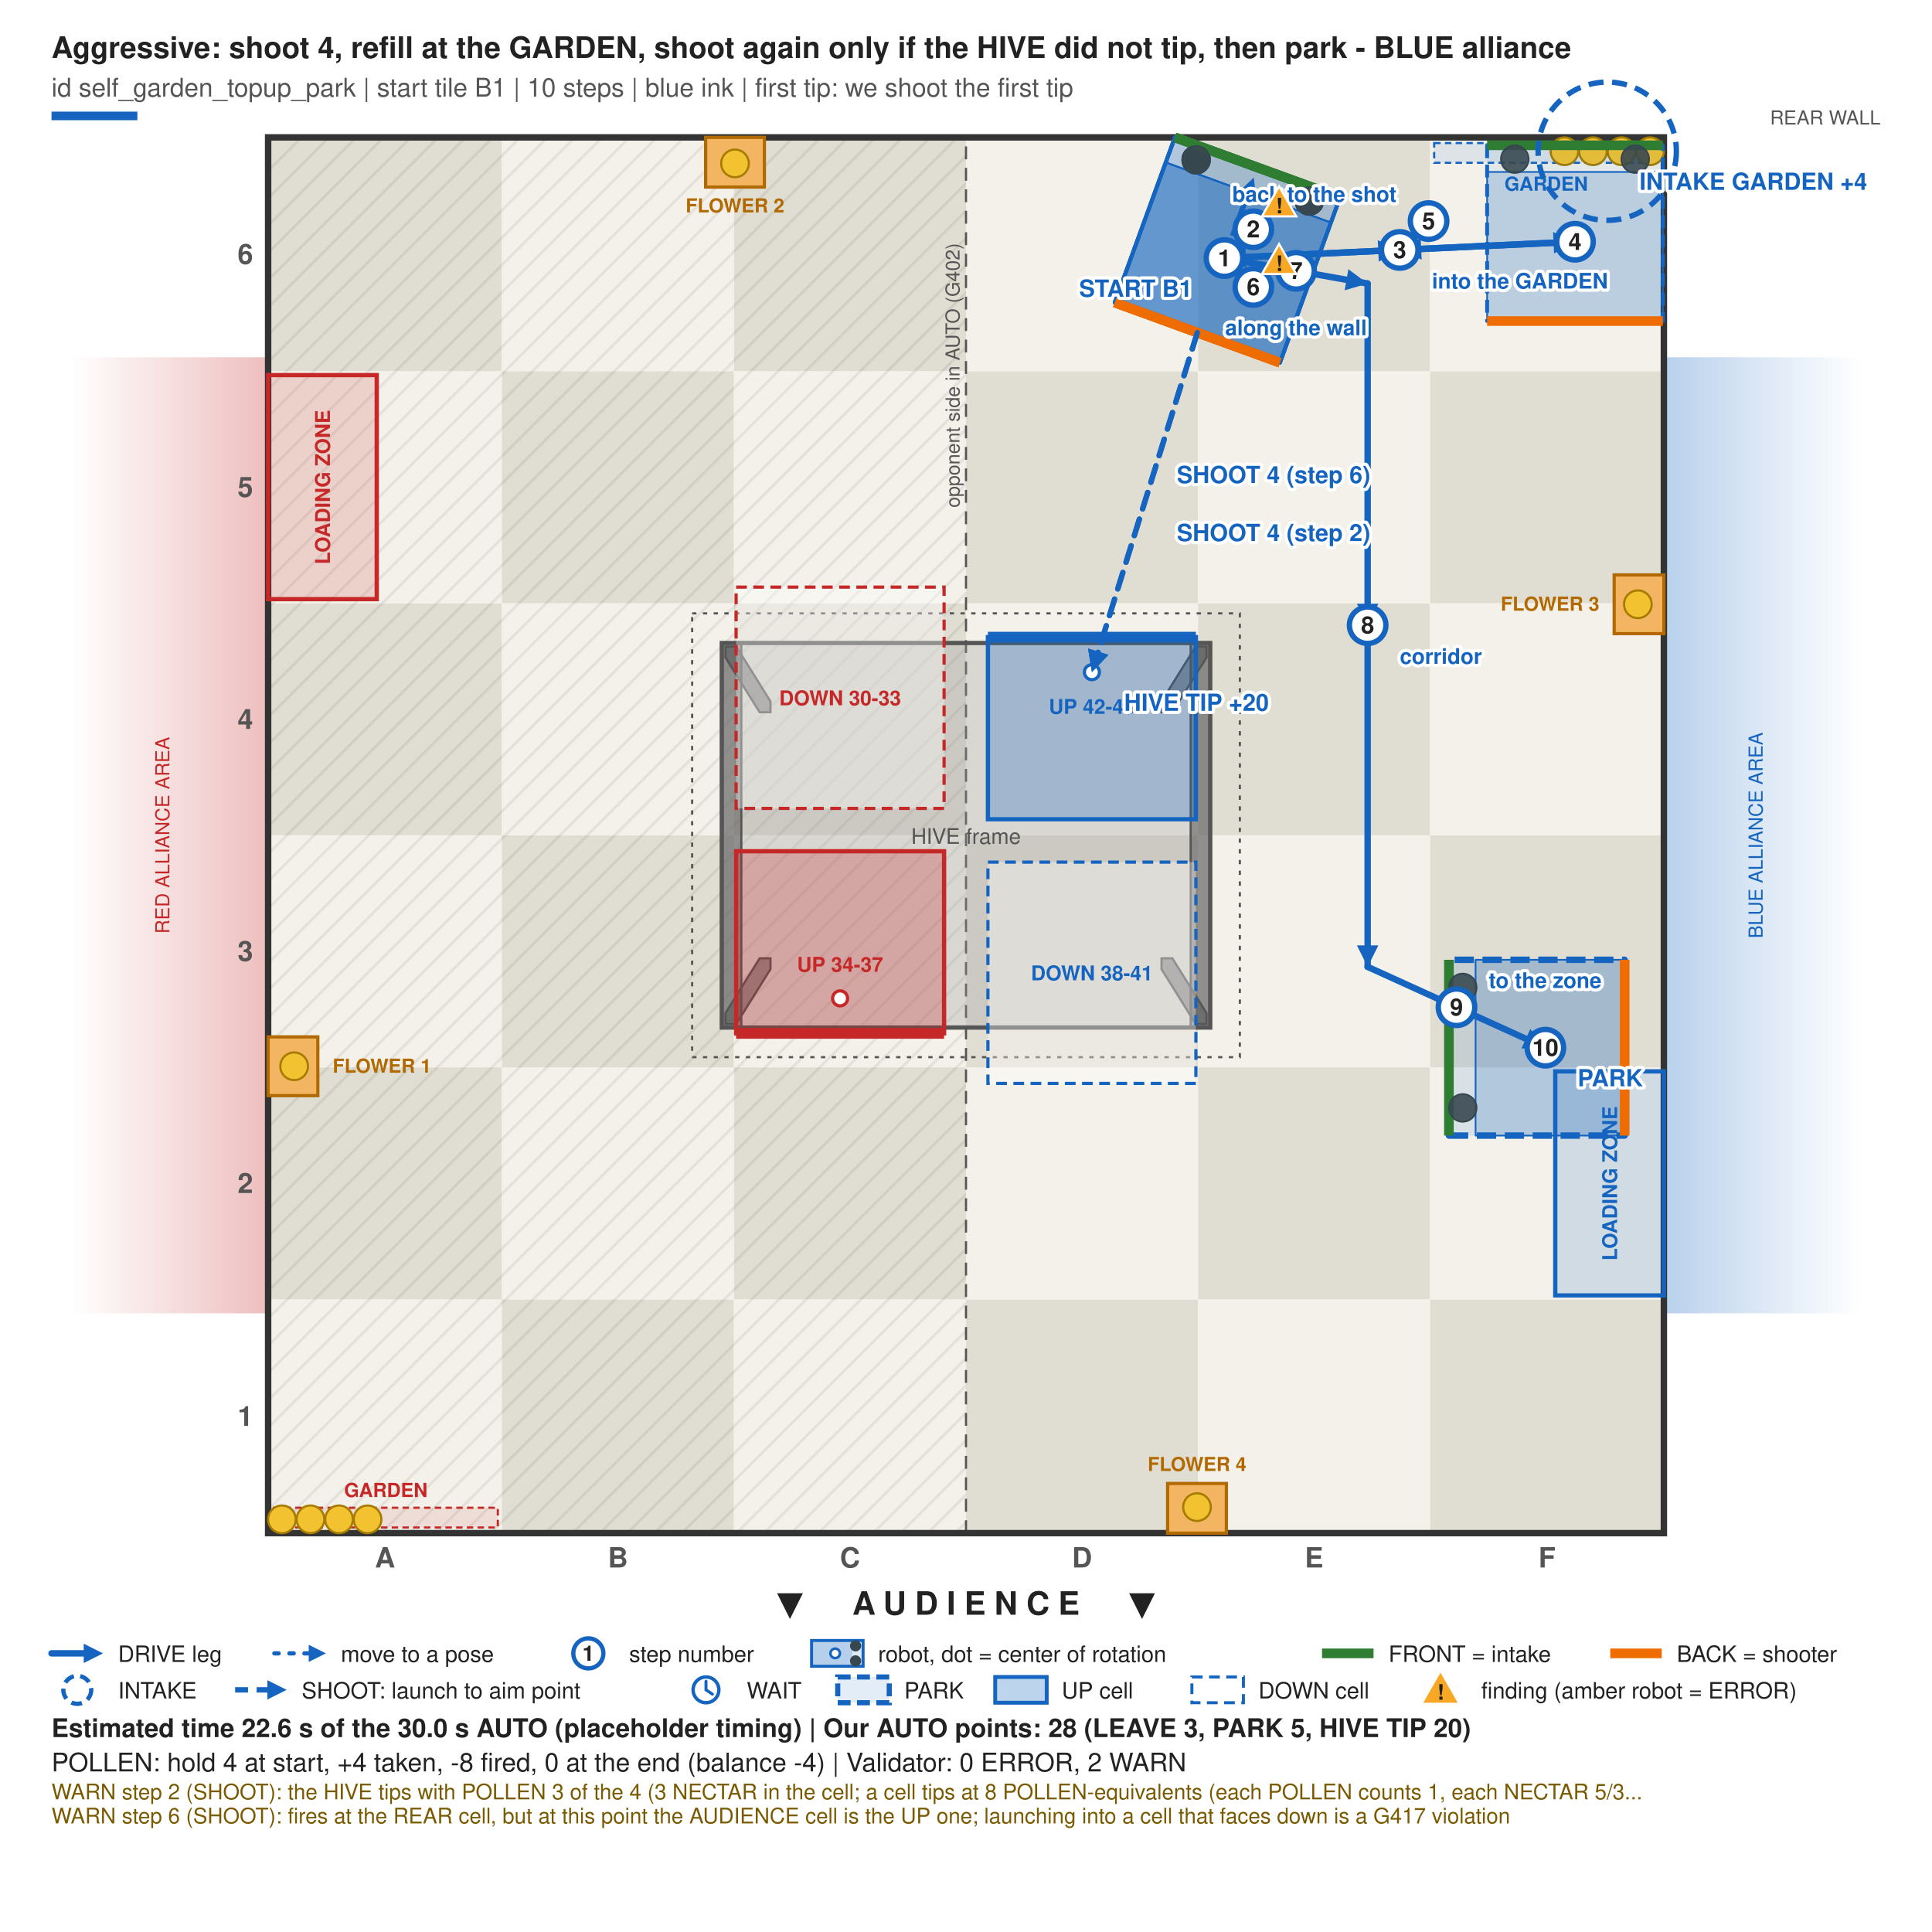
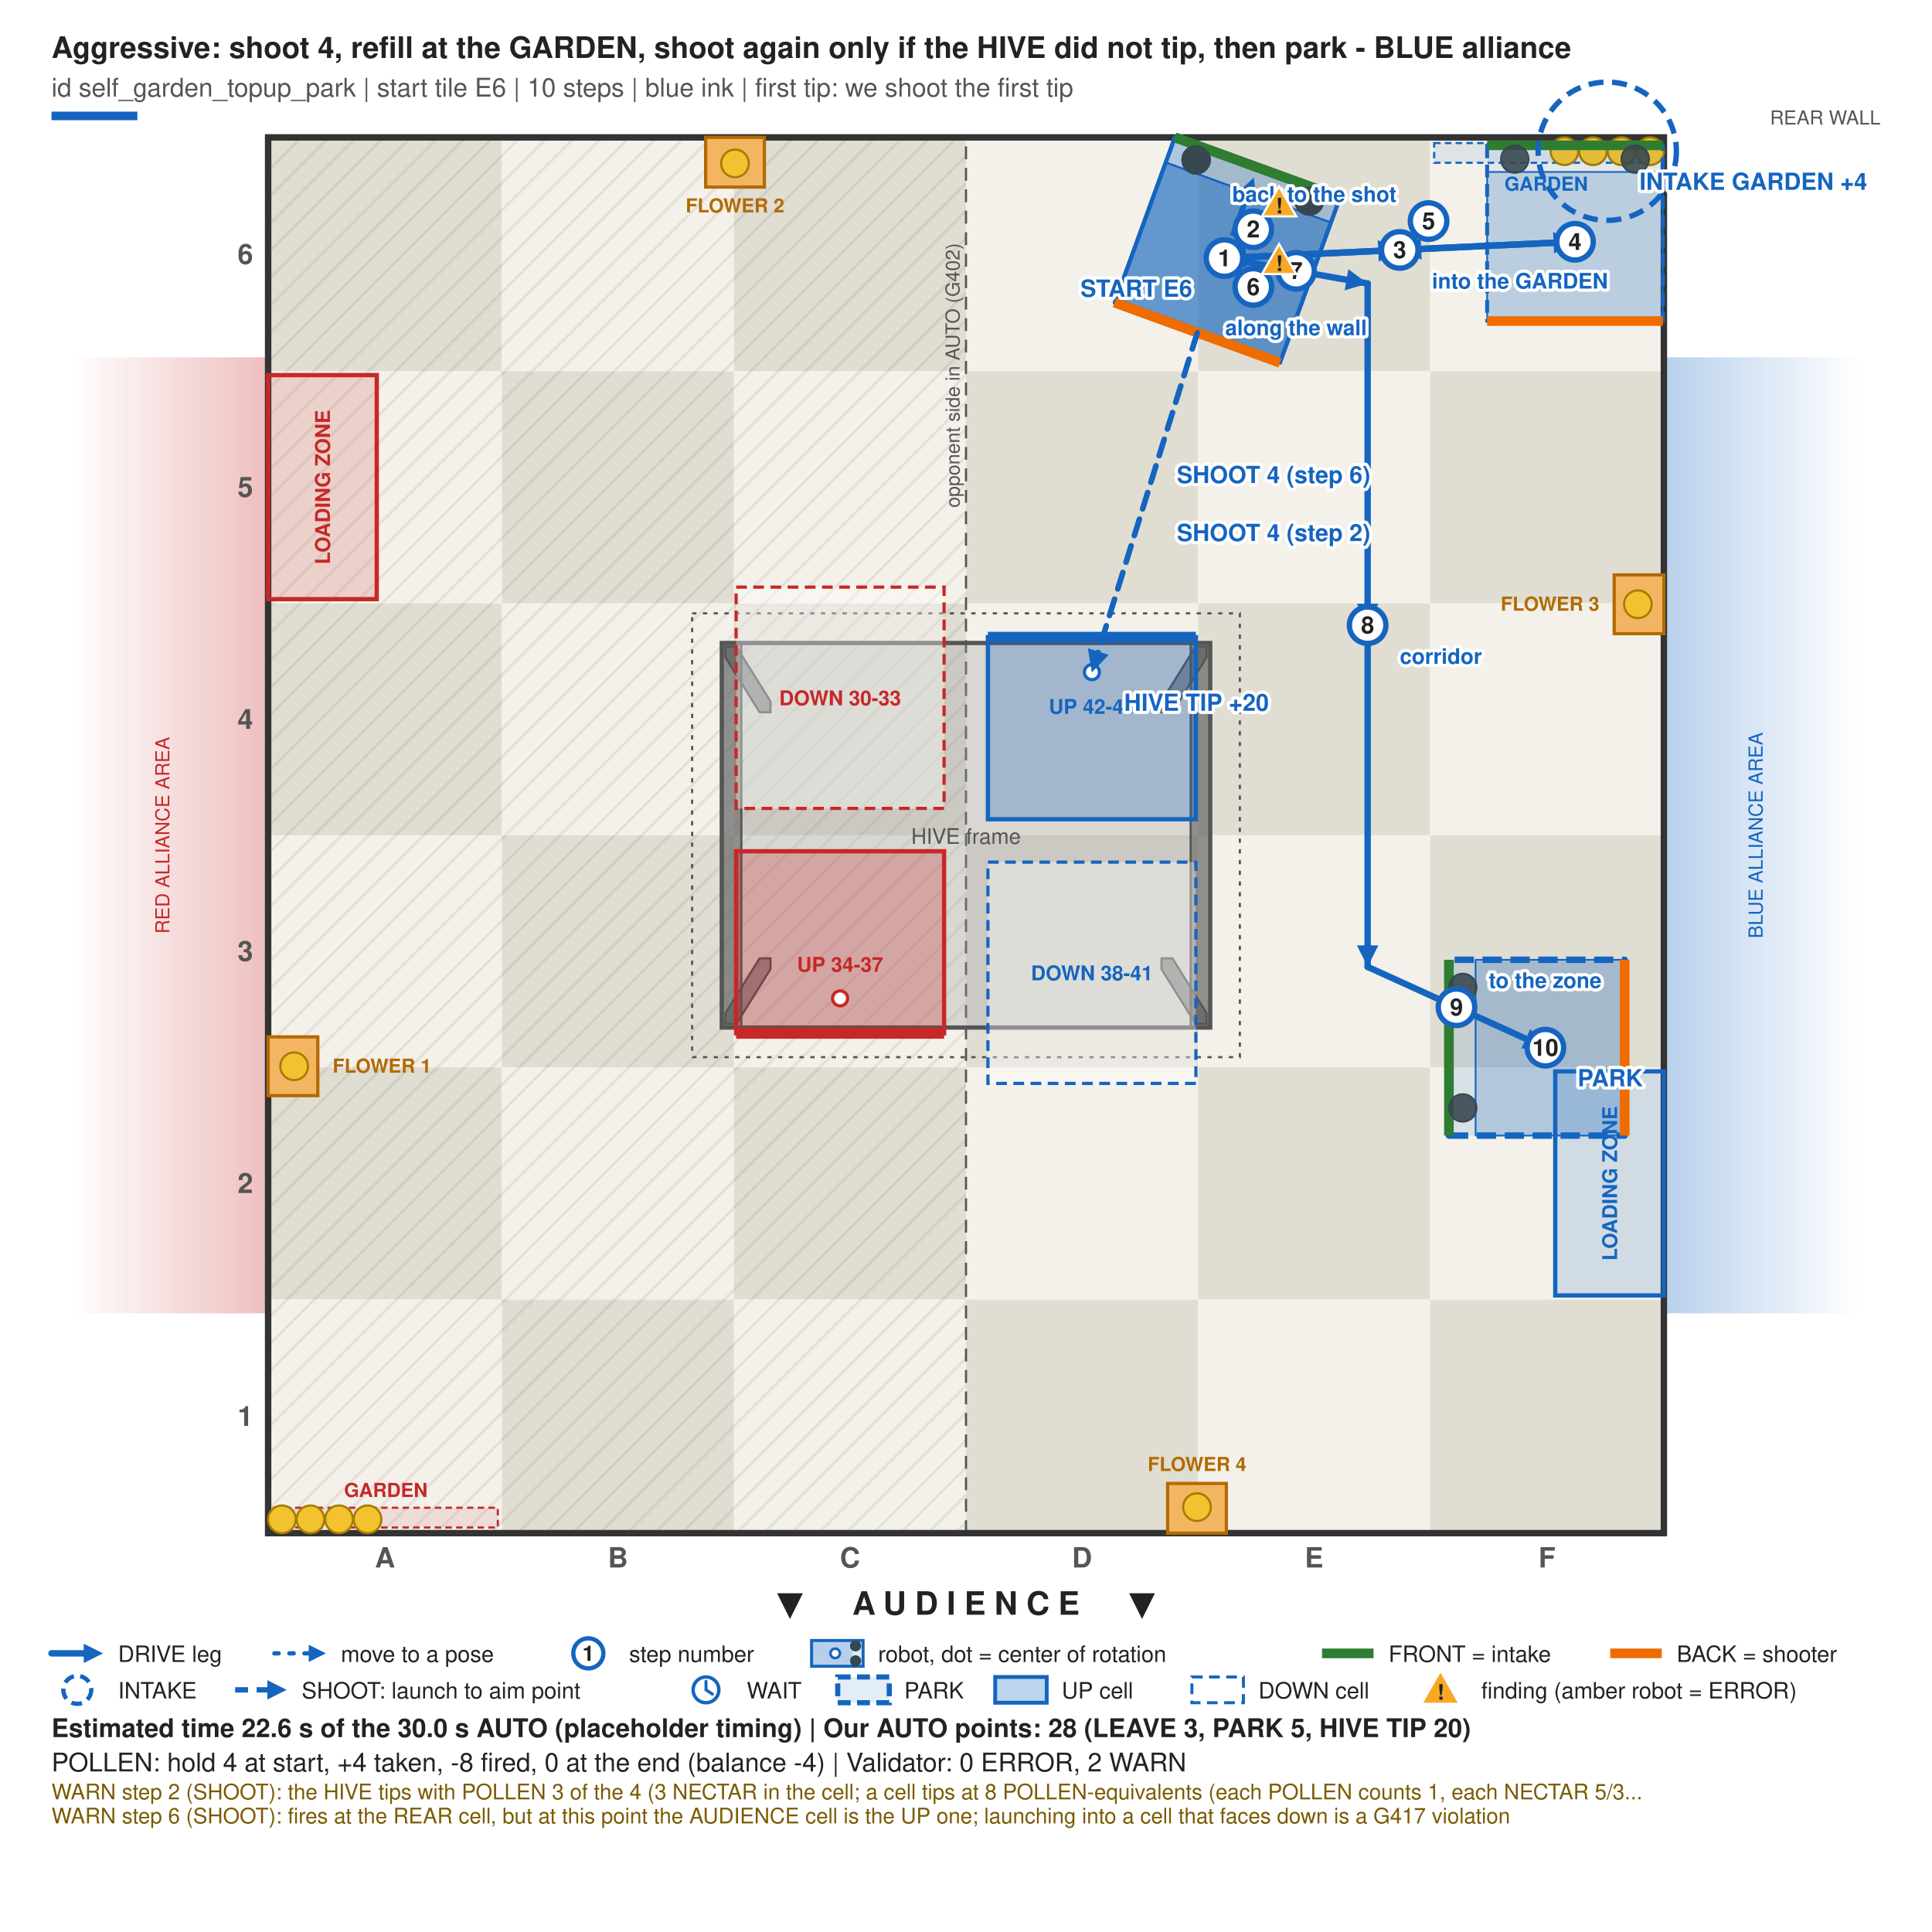
<svg xmlns="http://www.w3.org/2000/svg" viewBox="0 0 900 900" width="900" height="900" role="img" aria-labelledby="svg-title svg-desc" font-family="Helvetica, Arial, sans-serif">
  <defs>
    <linearGradient id="area-red" x1="1" y1="0" x2="0" y2="0">
      <stop offset="0" stop-color="#c62828" stop-opacity="0.30" />
      <stop offset="1" stop-color="#c62828" stop-opacity="0" />
    </linearGradient>
    <linearGradient id="area-blue" x1="0" y1="0" x2="1" y2="0">
      <stop offset="0" stop-color="#1565c0" stop-opacity="0.30" />
      <stop offset="1" stop-color="#1565c0" stop-opacity="0" />
    </linearGradient>
    <pattern id="opponent-hatch" width="9" height="9" patternUnits="userSpaceOnUse" patternTransform="rotate(45)">
      <line x1="0" y1="0" x2="0" y2="9" stroke="#000000" stroke-opacity="0.07" stroke-width="2.5" />
    </pattern>
  </defs>
  <rect id="background" x="0" y="0" width="900" height="900" fill="#ffffff" />
  <text id="title" x="24" y="27" font-size="13.83" font-weight="bold" fill="#222222">Aggressive: shoot 4, refill at the GARDEN, shoot again only if the HIVE did not tip, then park - BLUE alliance</text>
-   <text id="subtitle" x="24" y="45" font-size="12" fill="#555555">id self_garden_topup_park  |  start tile B1  |  10 steps  |  blue ink  |  first tip: we shoot the first tip</text>
+   <text id="subtitle" x="24" y="45" font-size="12" fill="#555555">id self_garden_topup_park  |  start tile E6  |  10 steps  |  blue ink  |  first tip: we shoot the first tip</text>
  <rect x="24" y="52" width="40" height="4" fill="#1565c0" />
  <g id="field">
    <rect class="alliance-area" data-alliance="RED" x="32.9" y="166.43" width="92" height="445.37" fill="url(#area-red)" />
    <rect class="alliance-area" data-alliance="BLUE" x="775.1" y="166.43" width="92" height="445.37" fill="url(#area-blue)" />
    <text x="78.9" y="389.12" font-size="9" fill="#c62828" text-anchor="middle" transform="rotate(-90 78.9 389.12)">RED ALLIANCE AREA</text>
    <text x="821.1" y="389.12" font-size="9" fill="#1565c0" text-anchor="middle" transform="rotate(-90 821.1 389.12)">BLUE ALLIANCE AREA</text>
    <rect class="tile" data-tile="A1" x="124.9" y="605.3" width="108.9" height="108.9" fill="#f3f1ea" />
    <rect class="tile" data-tile="A2" x="124.9" y="497.2" width="108.9" height="108.1" fill="#e0ddd2" />
    <rect class="tile" data-tile="A3" x="124.9" y="389.1" width="108.9" height="108.1" fill="#f3f1ea" />
    <rect class="tile" data-tile="A4" x="124.9" y="281" width="108.9" height="108.1" fill="#e0ddd2" />
    <rect class="tile" data-tile="A5" x="124.9" y="172.9" width="108.9" height="108.1" fill="#f3f1ea" />
    <rect class="tile" data-tile="A6" x="124.9" y="64" width="108.9" height="108.9" fill="#e0ddd2" />
    <rect class="tile" data-tile="B1" x="233.8" y="605.3" width="108.1" height="108.9" fill="#e0ddd2" />
    <rect class="tile" data-tile="B2" x="233.8" y="497.2" width="108.1" height="108.1" fill="#f3f1ea" />
    <rect class="tile" data-tile="B3" x="233.8" y="389.1" width="108.1" height="108.1" fill="#e0ddd2" />
    <rect class="tile" data-tile="B4" x="233.8" y="281" width="108.1" height="108.1" fill="#f3f1ea" />
    <rect class="tile" data-tile="B5" x="233.8" y="172.9" width="108.1" height="108.1" fill="#e0ddd2" />
    <rect class="tile" data-tile="B6" x="233.8" y="64" width="108.1" height="108.9" fill="#f3f1ea" />
    <rect class="tile" data-tile="C1" x="341.9" y="605.3" width="108.1" height="108.9" fill="#f3f1ea" />
    <rect class="tile" data-tile="C2" x="341.9" y="497.2" width="108.1" height="108.1" fill="#e0ddd2" />
    <rect class="tile" data-tile="C3" x="341.9" y="389.1" width="108.1" height="108.1" fill="#f3f1ea" />
    <rect class="tile" data-tile="C4" x="341.9" y="281" width="108.1" height="108.1" fill="#e0ddd2" />
    <rect class="tile" data-tile="C5" x="341.9" y="172.9" width="108.1" height="108.1" fill="#f3f1ea" />
    <rect class="tile" data-tile="C6" x="341.9" y="64" width="108.1" height="108.9" fill="#e0ddd2" />
    <rect class="tile" data-tile="D1" x="450" y="605.3" width="108.1" height="108.9" fill="#e0ddd2" />
    <rect class="tile" data-tile="D2" x="450" y="497.2" width="108.1" height="108.1" fill="#f3f1ea" />
    <rect class="tile" data-tile="D3" x="450" y="389.1" width="108.1" height="108.1" fill="#e0ddd2" />
    <rect class="tile" data-tile="D4" x="450" y="281" width="108.1" height="108.1" fill="#f3f1ea" />
    <rect class="tile" data-tile="D5" x="450" y="172.9" width="108.1" height="108.1" fill="#e0ddd2" />
    <rect class="tile" data-tile="D6" x="450" y="64" width="108.1" height="108.9" fill="#f3f1ea" />
    <rect class="tile" data-tile="E1" x="558.1" y="605.3" width="108.1" height="108.9" fill="#f3f1ea" />
    <rect class="tile" data-tile="E2" x="558.1" y="497.2" width="108.1" height="108.1" fill="#e0ddd2" />
    <rect class="tile" data-tile="E3" x="558.1" y="389.1" width="108.1" height="108.1" fill="#f3f1ea" />
    <rect class="tile" data-tile="E4" x="558.1" y="281" width="108.1" height="108.1" fill="#e0ddd2" />
    <rect class="tile" data-tile="E5" x="558.1" y="172.9" width="108.1" height="108.1" fill="#f3f1ea" />
    <rect class="tile" data-tile="E6" x="558.1" y="64" width="108.1" height="108.9" fill="#e0ddd2" />
    <rect class="tile" data-tile="F1" x="666.2" y="605.3" width="108.9" height="108.9" fill="#e0ddd2" />
    <rect class="tile" data-tile="F2" x="666.2" y="497.2" width="108.9" height="108.1" fill="#f3f1ea" />
    <rect class="tile" data-tile="F3" x="666.2" y="389.1" width="108.9" height="108.1" fill="#e0ddd2" />
    <rect class="tile" data-tile="F4" x="666.2" y="281" width="108.9" height="108.1" fill="#f3f1ea" />
    <rect class="tile" data-tile="F5" x="666.2" y="172.9" width="108.9" height="108.1" fill="#e0ddd2" />
    <rect class="tile" data-tile="F6" x="666.2" y="64" width="108.9" height="108.9" fill="#f3f1ea" />
    <rect id="opponent-side" x="124.9" y="64" width="325.1" height="650.2" fill="url(#opponent-hatch)" />
    <line id="side-line" x1="450" y1="714.2" x2="450" y2="64" stroke="#555555" stroke-width="1" stroke-dasharray="6 4" />
    <text id="opponent-label" x="447" y="174.86" font-size="9" fill="#555555" text-anchor="middle" transform="rotate(-90 447 174.86)">opponent side in AUTO (G402)</text>
    <text class="tile-label" x="179.35" y="730.2" font-size="13" font-weight="bold" text-anchor="middle" fill="#555555">A</text>
    <text class="tile-label" x="287.85" y="730.2" font-size="13" font-weight="bold" text-anchor="middle" fill="#555555">B</text>
    <text class="tile-label" x="395.95" y="730.2" font-size="13" font-weight="bold" text-anchor="middle" fill="#555555">C</text>
    <text class="tile-label" x="504.05" y="730.2" font-size="13" font-weight="bold" text-anchor="middle" fill="#555555">D</text>
    <text class="tile-label" x="612.15" y="730.2" font-size="13" font-weight="bold" text-anchor="middle" fill="#555555">E</text>
    <text class="tile-label" x="720.65" y="730.2" font-size="13" font-weight="bold" text-anchor="middle" fill="#555555">F</text>
    <text class="tile-label" x="117.9" y="664.25" font-size="13" font-weight="bold" text-anchor="end" fill="#555555">1</text>
    <text class="tile-label" x="117.9" y="555.75" font-size="13" font-weight="bold" text-anchor="end" fill="#555555">2</text>
    <text class="tile-label" x="117.9" y="447.65" font-size="13" font-weight="bold" text-anchor="end" fill="#555555">3</text>
    <text class="tile-label" x="117.9" y="339.55" font-size="13" font-weight="bold" text-anchor="end" fill="#555555">4</text>
    <text class="tile-label" x="117.9" y="231.45" font-size="13" font-weight="bold" text-anchor="end" fill="#555555">5</text>
    <text class="tile-label" x="117.9" y="122.95" font-size="13" font-weight="bold" text-anchor="end" fill="#555555">6</text>
    <rect id="field-border" x="124.9" y="64" width="650.2" height="650.2" fill="none" stroke="#333333" stroke-width="3" />
  </g>
  <g id="structures">
    <rect id="hive-frame" x="336.23" y="299.53" width="227.54" height="179.14" fill="#9a9a9a" fill-opacity="0.30" stroke="#555555" stroke-width="2" />
    <rect id="hive-keepout" x="322.43" y="285.73" width="255.14" height="206.74" fill="none" stroke="#555555" stroke-width="1" stroke-dasharray="2 3" />
    <g id="hive-solid">
      <polygon class="hive-foot" points="336.23,478.67 345.35,478.67 345.35,299.53 336.23,299.53" fill="#555555" fill-opacity="0.55" stroke="#555555" stroke-width="1" />
      <polygon class="hive-foot" points="554.65,478.67 563.77,478.67 563.77,299.53 554.65,299.53" fill="#555555" fill-opacity="0.55" stroke="#555555" stroke-width="1" />
      <polygon class="hive-foot" points="337.94,477.01 343,477.01 358.92,451.48 358.92,446.42 353.86,446.42 337.94,471.95" fill="#555555" fill-opacity="0.55" stroke="#555555" stroke-width="1" />
      <polygon class="hive-foot" points="337.94,306.25 353.86,331.78 358.92,331.78 358.92,326.72 343,301.19 337.94,301.19" fill="#555555" fill-opacity="0.55" stroke="#555555" stroke-width="1" />
      <polygon class="hive-foot" points="541.08,451.48 557,477.01 562.06,477.01 562.06,471.95 546.14,446.42 541.08,446.42" fill="#555555" fill-opacity="0.55" stroke="#555555" stroke-width="1" />
      <polygon class="hive-foot" points="541.08,331.78 546.14,331.78 562.06,306.25 562.06,301.19 557,301.19 541.08,326.72" fill="#555555" fill-opacity="0.55" stroke="#555555" stroke-width="1" />
    </g>
    <text x="450" y="393.1" font-size="10" fill="#555555" text-anchor="middle">HIVE frame</text>
    <g class="hive" data-alliance="RED">
      <g class="cell cell-down" data-alliance="RED" data-side="REAR">
        <rect x="342.91" y="273.5" width="96.88" height="103.09" fill="#ffffff" fill-opacity="0.35" stroke="#c62828" stroke-width="1.5" stroke-dasharray="5 3" />
        <text x="391.35" y="328.55" font-size="9.5" font-weight="bold" fill="#c62828" text-anchor="middle">DOWN 30-33</text>
      </g>
      <g class="cell cell-up" data-alliance="RED" data-side="AUDIENCE">
        <rect x="342.91" y="396.55" width="96.88" height="84.82" fill="#c62828" fill-opacity="0.28" stroke="#c62828" stroke-width="2" />
        <line class="cell-opening" x1="342.91" y1="481.38" x2="439.79" y2="481.38" stroke="#c62828" stroke-width="5" />
        <circle class="aim-point" cx="391.35" cy="465.08" r="3.5" fill="#ffffff" stroke="#c62828" stroke-width="1.5" />
        <text x="391.35" y="452.68" font-size="9.5" font-weight="bold" fill="#c62828" text-anchor="middle">UP 34-37</text>
      </g>
    </g>
    <g class="hive" data-alliance="BLUE">
      <g class="cell cell-down" data-alliance="BLUE" data-side="AUDIENCE">
        <rect x="460.21" y="401.61" width="96.88" height="103.09" fill="#ffffff" fill-opacity="0.35" stroke="#1565c0" stroke-width="1.5" stroke-dasharray="5 3" />
        <text x="508.65" y="456.66" font-size="9.5" font-weight="bold" fill="#1565c0" text-anchor="middle">DOWN 38-41</text>
      </g>
      <g class="cell cell-up" data-alliance="BLUE" data-side="REAR">
        <rect x="460.21" y="296.82" width="96.88" height="84.82" fill="#1565c0" fill-opacity="0.28" stroke="#1565c0" stroke-width="2" />
        <line class="cell-opening" x1="460.21" y1="296.82" x2="557.09" y2="296.82" stroke="#1565c0" stroke-width="5" />
        <circle class="aim-point" cx="508.65" cy="313.12" r="3.5" fill="#ffffff" stroke="#1565c0" stroke-width="1.5" />
        <text x="508.65" y="332.52" font-size="9.5" font-weight="bold" fill="#1565c0" text-anchor="middle">UP 42-45</text>
      </g>
    </g>
    <g class="flower" data-flower="1">
      <rect x="124.9" y="483.02" width="23.15" height="27.37" fill="#f3b562" stroke="#b26a00" stroke-width="1.5" />
      <circle cx="137.02" cy="496.71" r="6.44" fill="#f2c230" stroke="#a67c00" stroke-width="1" />
      <text x="154.95" y="499.71" font-size="9" fill="#b26a00" font-weight="bold" text-anchor="start">FLOWER 1</text>
    </g>
    <g class="flower" data-flower="2">
      <rect x="328.71" y="64" width="27.37" height="23.15" fill="#f3b562" stroke="#b26a00" stroke-width="1.5" />
      <circle cx="342.39" cy="76.12" r="6.44" fill="#f2c230" stroke="#a67c00" stroke-width="1" />
      <text x="342.39" y="98.95" font-size="9" fill="#b26a00" font-weight="bold" text-anchor="middle">FLOWER 2</text>
    </g>
    <g class="flower" data-flower="3">
      <rect x="751.95" y="267.81" width="23.15" height="27.37" fill="#f3b562" stroke="#b26a00" stroke-width="1.5" />
      <circle cx="762.98" cy="281.49" r="6.44" fill="#f2c230" stroke="#a67c00" stroke-width="1" />
      <text x="745.05" y="284.49" font-size="9" fill="#b26a00" font-weight="bold" text-anchor="end">FLOWER 3</text>
    </g>
    <g class="flower" data-flower="4">
      <rect x="543.92" y="691.05" width="27.37" height="23.15" fill="#f3b562" stroke="#b26a00" stroke-width="1.5" />
      <circle cx="557.61" cy="702.08" r="6.44" fill="#f2c230" stroke="#a67c00" stroke-width="1" />
      <text x="557.61" y="685.25" font-size="9" fill="#b26a00" font-weight="bold" text-anchor="middle">FLOWER 4</text>
    </g>
    <g class="garden" data-alliance="RED">
      <rect x="127.54" y="702.36" width="104.37" height="9.2" fill="#c62828" fill-opacity="0.10" stroke="#c62828" stroke-width="1" stroke-dasharray="3 2" />
      <circle class="pollen" cx="131.34" cy="707.76" r="6.44" fill="#f2c230" stroke="#a67c00" stroke-width="1" />
      <circle class="pollen" cx="144.63" cy="707.76" r="6.44" fill="#f2c230" stroke="#a67c00" stroke-width="1" />
      <circle class="pollen" cx="157.93" cy="707.76" r="6.44" fill="#f2c230" stroke="#a67c00" stroke-width="1" />
      <circle class="pollen" cx="171.22" cy="707.76" r="6.44" fill="#f2c230" stroke="#a67c00" stroke-width="1" />
      <text x="179.73" y="697.36" font-size="9" fill="#c62828" text-anchor="middle" font-weight="bold">GARDEN</text>
    </g>
    <g class="loading-zone" data-alliance="RED">
      <rect x="124.9" y="174.74" width="50.6" height="104.37" fill="#c62828" fill-opacity="0.16" stroke="#c62828" stroke-width="2" />
      <text x="150.2" y="230.43" font-size="9.5" font-weight="bold" fill="#c62828" text-anchor="middle" transform="rotate(-90 150.2 226.93)">LOADING ZONE</text>
    </g>
    <g class="garden" data-alliance="BLUE">
      <rect x="668.09" y="66.64" width="104.37" height="9.2" fill="#1565c0" fill-opacity="0.10" stroke="#1565c0" stroke-width="1" stroke-dasharray="3 2" />
      <circle class="pollen" cx="768.66" cy="70.44" r="6.44" fill="#f2c230" stroke="#a67c00" stroke-width="1" />
      <circle class="pollen" cx="755.37" cy="70.44" r="6.44" fill="#f2c230" stroke="#a67c00" stroke-width="1" />
      <circle class="pollen" cx="742.07" cy="70.44" r="6.44" fill="#f2c230" stroke="#a67c00" stroke-width="1" />
      <circle class="pollen" cx="728.78" cy="70.44" r="6.44" fill="#f2c230" stroke="#a67c00" stroke-width="1" />
      <text x="720.27" y="88.84" font-size="9" fill="#1565c0" text-anchor="middle" font-weight="bold">GARDEN</text>
    </g>
    <g class="loading-zone" data-alliance="BLUE">
      <rect x="724.5" y="499.09" width="50.6" height="104.37" fill="#1565c0" fill-opacity="0.16" stroke="#1565c0" stroke-width="2" />
      <text x="749.8" y="554.77" font-size="9.5" font-weight="bold" fill="#1565c0" text-anchor="middle" transform="rotate(-90 749.8 551.27)">LOADING ZONE</text>
    </g>
    <text id="audience-label" x="450" y="752.2" font-size="15" font-weight="bold" letter-spacing="4" text-anchor="middle" fill="#222222">AUDIENCE</text>
    <polygon class="compass-arrow" points="362,742.2 374,742.2 368,754.2" fill="#222222" />
    <polygon class="compass-arrow" points="526,742.2 538,742.2 532,754.2" fill="#222222" />
    <text x="876" y="58" font-size="9" fill="#555555" text-anchor="end">REAR WALL</text>
  </g>
  <g id="route" data-ink="#1565c0" data-alliance="BLUE" data-route="self_garden_topup_park">
    <g class="drive-leg" data-step="3" data-mode="CONSTANT">
      <path class="leg" d="M 570.4 120.23 L 733.7 112.62" fill="none" stroke="#1565c0" stroke-width="3" stroke-linecap="round" stroke-linejoin="round" />
      <polygon class="arrowhead" points="652.05,116.43 642.29,121.89 641.83,111.9" fill="#1565c0" />
      <polygon class="arrowhead" points="733.7,112.62 723.94,118.08 723.48,108.09" fill="#1565c0" />
    </g>
    <g class="drive-leg" data-step="5" data-mode="LINEAR">
      <path class="leg" d="M 733.7 112.62 L 570.4 120.23" fill="none" stroke="#1565c0" stroke-width="3" stroke-linecap="round" stroke-linejoin="round" />
      <polygon class="arrowhead" points="652.05,116.43 661.81,110.97 662.27,120.96" fill="#1565c0" />
      <polygon class="arrowhead" points="570.4,120.23 580.16,114.77 580.62,124.76" fill="#1565c0" />
    </g>
    <g class="drive-leg" data-step="7" data-mode="CONSTANT">
      <path class="leg" d="M 570.4 120.23 L 637.1 132.08" fill="none" stroke="#1565c0" stroke-width="3" stroke-linecap="round" stroke-linejoin="round" />
      <polygon class="arrowhead" points="637.1,132.08 626.38,135.25 628.13,125.41" fill="#1565c0" />
    </g>
    <g class="drive-leg" data-step="8" data-mode="REVERSE_TANGENT">
      <path class="leg" d="M 637.1 132.08 L 637.1 450.4" fill="none" stroke="#1565c0" stroke-width="3" stroke-linecap="round" stroke-linejoin="round" />
      <polygon class="arrowhead" points="637.1,291.24 632.1,281.24 642.1,281.24" fill="#1565c0" />
      <polygon class="arrowhead" points="637.1,450.4 632.1,440.4 642.1,440.4" fill="#1565c0" />
    </g>
    <g class="drive-leg" data-step="9" data-mode="LINEAR">
      <path class="leg" d="M 637.1 450.4 L 719.9 488.05" fill="none" stroke="#1565c0" stroke-width="3" stroke-linecap="round" stroke-linejoin="round" />
      <polygon class="arrowhead" points="719.9,488.05 708.73,488.46 712.87,479.36" fill="#1565c0" />
    </g>
    <g id="start-footprint" class="footprint start" data-step="1">
      <polygon class="outline" points="547.3,64 519.3,140.94 596.24,168.95 624.24,92" fill="#1565c0" fill-opacity="0.14" stroke="#1565c0" stroke-width="1.8" stroke-linejoin="round" />
      <polygon class="chassis" points="543.05,75.67 519.3,140.94 596.24,168.95 619.99,103.68" fill="#1565c0" fill-opacity="0.2" stroke="#1565c0" stroke-width="0.8" stroke-linejoin="round" />
      <line class="front-edge" x1="547.3" y1="64" x2="624.24" y2="92" stroke="#2e7d32" stroke-width="4.5" />
      <line class="back-edge" x1="519.3" y1="140.94" x2="596.24" y2="168.95" stroke="#ef6c00" stroke-width="4.5" />
      <circle class="wheel" data-wheel="LEFT" cx="557.2" cy="74.46" r="6.44" fill="#37474f" fill-opacity="0.88" stroke="#37474f" stroke-width="0.8" />
      <circle class="wheel" data-wheel="RIGHT" cx="609.94" cy="93.65" r="6.44" fill="#37474f" fill-opacity="0.88" stroke="#37474f" stroke-width="0.8" />
      <g class="pose-point" data-x="96.85" data-y="129.12">
        <circle cx="570.4" cy="120.23" r="3.4" fill="#ffffff" fill-opacity="0.92" stroke="#1565c0" stroke-width="1.6" />
        <line x1="567" y1="120.23" x2="573.8" y2="120.23" stroke="#1565c0" stroke-width="1" />
        <line x1="570.4" y1="116.83" x2="570.4" y2="123.63" stroke="#1565c0" stroke-width="1" />
      </g>
      <line class="heading-arrow" x1="574.16" y1="109.9" x2="581.33" y2="90.22" stroke="#1565c0" stroke-width="2.5" />
      <polygon class="arrowhead" points="584.06,82.7 585.34,93.81 575.94,90.39" fill="#1565c0" />
    </g>
    <g class="shoot-pose" data-step="2" data-nominal="false">
      <polygon class="outline" points="547.3,64 519.3,140.94 596.24,168.95 624.24,92" fill="#1565c0" fill-opacity="0.1" stroke="#1565c0" stroke-width="1.8" stroke-linejoin="round" />
      <polygon class="chassis" points="543.05,75.67 519.3,140.94 596.24,168.95 619.99,103.68" fill="#1565c0" fill-opacity="0.2" stroke="#1565c0" stroke-width="0.8" stroke-linejoin="round" />
      <line class="front-edge" x1="547.3" y1="64" x2="624.24" y2="92" stroke="#2e7d32" stroke-width="4.5" />
      <line class="back-edge" x1="519.3" y1="140.94" x2="596.24" y2="168.95" stroke="#ef6c00" stroke-width="4.5" />
      <circle class="wheel" data-wheel="LEFT" cx="557.2" cy="74.46" r="6.44" fill="#37474f" fill-opacity="0.88" stroke="#37474f" stroke-width="0.8" />
      <circle class="wheel" data-wheel="RIGHT" cx="609.94" cy="93.65" r="6.44" fill="#37474f" fill-opacity="0.88" stroke="#37474f" stroke-width="0.8" />
      <g class="pose-point" data-x="96.85" data-y="129.12">
        <circle cx="570.4" cy="120.23" r="3.4" fill="#ffffff" fill-opacity="0.92" stroke="#1565c0" stroke-width="1.6" />
        <line x1="567" y1="120.23" x2="573.8" y2="120.23" stroke="#1565c0" stroke-width="1" />
        <line x1="570.4" y1="116.83" x2="570.4" y2="123.63" stroke="#1565c0" stroke-width="1" />
      </g>
      <line class="shot" x1="557.77" y1="154.94" x2="511.32" y2="304.52" stroke="#1565c0" stroke-width="2.5" stroke-dasharray="8 5" stroke-linecap="round" />
      <polygon class="arrowhead" points="508.65,313.12 506.84,302.08 516.39,305.05" fill="#1565c0" />
    </g>
    <g class="intake" data-step="4" data-source="GARDEN">
      <polygon class="outline" points="692.76,67.68 692.76,149.56 774.64,149.56 774.64,67.68" fill="#1565c0" fill-opacity="0.07" stroke="#1565c0" stroke-width="1.8" stroke-dasharray="6 3" stroke-linejoin="round" />
      <polygon class="chassis" points="692.76,80.1 692.76,149.56 774.64,149.56 774.64,80.1" fill="#1565c0" fill-opacity="0.2" stroke="#1565c0" stroke-width="0.8" stroke-linejoin="round" />
      <line class="front-edge" x1="692.76" y1="67.68" x2="774.64" y2="67.68" stroke="#2e7d32" stroke-width="4.5" />
      <line class="back-edge" x1="692.76" y1="149.56" x2="774.64" y2="149.56" stroke="#ef6c00" stroke-width="4.5" />
      <circle class="wheel" data-wheel="LEFT" cx="705.64" cy="74.12" r="6.44" fill="#37474f" fill-opacity="0.88" stroke="#37474f" stroke-width="0.8" />
      <circle class="wheel" data-wheel="RIGHT" cx="761.76" cy="74.12" r="6.44" fill="#37474f" fill-opacity="0.88" stroke="#37474f" stroke-width="0.8" />
      <g class="pose-point" data-x="132.35" data-y="130.78">
        <circle cx="733.7" cy="112.62" r="3.4" fill="#ffffff" fill-opacity="0.92" stroke="#1565c0" stroke-width="1.6" />
        <line x1="730.3" y1="112.62" x2="737.1" y2="112.62" stroke="#1565c0" stroke-width="1" />
        <line x1="733.7" y1="109.22" x2="733.7" y2="116.02" stroke="#1565c0" stroke-width="1" />
      </g>
      <circle class="intake-ring" cx="748.72" cy="70.44" r="32.2" fill="none" stroke="#1565c0" stroke-width="2.5" stroke-dasharray="7 4" />
    </g>
    <g class="shoot-pose" data-step="6" data-nominal="false">
      <polygon class="outline" points="547.3,64 519.3,140.94 596.24,168.95 624.24,92" fill="#1565c0" fill-opacity="0.1" stroke="#1565c0" stroke-width="1.8" stroke-linejoin="round" />
      <polygon class="chassis" points="543.05,75.67 519.3,140.94 596.24,168.95 619.99,103.68" fill="#1565c0" fill-opacity="0.2" stroke="#1565c0" stroke-width="0.8" stroke-linejoin="round" />
      <line class="front-edge" x1="547.3" y1="64" x2="624.24" y2="92" stroke="#2e7d32" stroke-width="4.5" />
      <line class="back-edge" x1="519.3" y1="140.94" x2="596.24" y2="168.95" stroke="#ef6c00" stroke-width="4.5" />
      <circle class="wheel" data-wheel="LEFT" cx="557.2" cy="74.46" r="6.44" fill="#37474f" fill-opacity="0.88" stroke="#37474f" stroke-width="0.8" />
      <circle class="wheel" data-wheel="RIGHT" cx="609.94" cy="93.65" r="6.44" fill="#37474f" fill-opacity="0.88" stroke="#37474f" stroke-width="0.8" />
      <g class="pose-point" data-x="96.85" data-y="129.12">
        <circle cx="570.4" cy="120.23" r="3.4" fill="#ffffff" fill-opacity="0.92" stroke="#1565c0" stroke-width="1.6" />
        <line x1="567" y1="120.23" x2="573.8" y2="120.23" stroke="#1565c0" stroke-width="1" />
        <line x1="570.4" y1="116.83" x2="570.4" y2="123.63" stroke="#1565c0" stroke-width="1" />
      </g>
      <line class="shot" x1="557.77" y1="154.94" x2="511.32" y2="304.52" stroke="#1565c0" stroke-width="2.5" stroke-dasharray="8 5" stroke-linecap="round" />
      <polygon class="arrowhead" points="508.65,313.12 506.84,302.08 516.39,305.05" fill="#1565c0" />
    </g>
    <g class="park-outline" data-step="10">
      <polygon class="outline" points="674.96,528.99 756.84,528.99 756.84,447.11 674.96,447.11" fill="#1565c0" fill-opacity="0.12" stroke="#1565c0" stroke-width="3" stroke-dasharray="9 4" stroke-linejoin="round" />
      <polygon class="chassis" points="687.38,528.99 756.84,528.99 756.84,447.11 687.38,447.11" fill="#1565c0" fill-opacity="0.2" stroke="#1565c0" stroke-width="0.8" stroke-linejoin="round" />
      <line class="front-edge" x1="674.96" y1="528.99" x2="674.96" y2="447.11" stroke="#2e7d32" stroke-width="4.5" />
      <line class="back-edge" x1="756.84" y1="528.99" x2="756.84" y2="447.11" stroke="#ef6c00" stroke-width="4.5" />
      <circle class="wheel" data-wheel="LEFT" cx="681.4" cy="516.11" r="6.44" fill="#37474f" fill-opacity="0.88" stroke="#37474f" stroke-width="0.8" />
      <circle class="wheel" data-wheel="RIGHT" cx="681.4" cy="459.99" r="6.44" fill="#37474f" fill-opacity="0.88" stroke="#37474f" stroke-width="0.8" />
      <g class="pose-point" data-x="129.35" data-y="49.16">
        <circle cx="719.9" cy="488.05" r="3.4" fill="#ffffff" fill-opacity="0.92" stroke="#1565c0" stroke-width="1.6" />
        <line x1="716.5" y1="488.05" x2="723.3" y2="488.05" stroke="#1565c0" stroke-width="1" />
        <line x1="719.9" y1="484.65" x2="719.9" y2="491.45" stroke="#1565c0" stroke-width="1" />
      </g>
    </g>
    <g id="badges">
      <g class="badge" data-step="1" data-kind="START">
        <circle cx="570.4" cy="120.23" r="8.5" fill="#ffffff" stroke="#1565c0" stroke-width="2.5" />
        <text x="570.4" y="124.03" font-size="11" font-weight="bold" text-anchor="middle" fill="#222222">1</text>
      </g>
      <g class="badge" data-step="2" data-kind="SHOOT">
        <circle cx="583.84" cy="106.8" r="8.5" fill="#ffffff" stroke="#1565c0" stroke-width="2.5" />
        <text x="583.84" y="110.6" font-size="11" font-weight="bold" text-anchor="middle" fill="#222222">2</text>
      </g>
      <g class="badge" data-step="3" data-kind="DRIVE">
        <circle cx="652.05" cy="116.43" r="8.5" fill="#ffffff" stroke="#1565c0" stroke-width="2.5" />
        <text x="652.05" y="120.23" font-size="11" font-weight="bold" text-anchor="middle" fill="#222222">3</text>
      </g>
      <g class="badge" data-step="4" data-kind="INTAKE">
        <circle cx="733.7" cy="112.62" r="8.5" fill="#ffffff" stroke="#1565c0" stroke-width="2.5" />
        <text x="733.7" y="116.42" font-size="11" font-weight="bold" text-anchor="middle" fill="#222222">4</text>
      </g>
      <g class="badge" data-step="5" data-kind="DRIVE">
        <circle cx="665.49" cy="102.99" r="8.5" fill="#ffffff" stroke="#1565c0" stroke-width="2.5" />
        <text x="665.49" y="106.79" font-size="11" font-weight="bold" text-anchor="middle" fill="#222222">5</text>
      </g>
      <g class="badge" data-step="6" data-kind="SHOOT">
        <circle cx="583.84" cy="133.67" r="8.5" fill="#ffffff" stroke="#1565c0" stroke-width="2.5" />
        <text x="583.84" y="137.47" font-size="11" font-weight="bold" text-anchor="middle" fill="#222222">6</text>
      </g>
      <g class="badge" data-step="7" data-kind="DRIVE">
        <circle cx="603.75" cy="126.16" r="8.5" fill="#ffffff" stroke="#1565c0" stroke-width="2.5" />
        <text x="603.75" y="129.96" font-size="11" font-weight="bold" text-anchor="middle" fill="#222222">7</text>
      </g>
      <g class="badge" data-step="8" data-kind="DRIVE">
        <circle cx="637.1" cy="291.24" r="8.5" fill="#ffffff" stroke="#1565c0" stroke-width="2.5" />
        <text x="637.1" y="295.04" font-size="11" font-weight="bold" text-anchor="middle" fill="#222222">8</text>
      </g>
      <g class="badge" data-step="9" data-kind="DRIVE">
        <circle cx="678.5" cy="469.22" r="8.5" fill="#ffffff" stroke="#1565c0" stroke-width="2.5" />
        <text x="678.5" y="473.02" font-size="11" font-weight="bold" text-anchor="middle" fill="#222222">9</text>
      </g>
      <g class="badge" data-step="10" data-kind="PARK">
        <circle cx="719.9" cy="488.05" r="8.5" fill="#ffffff" stroke="#1565c0" stroke-width="2.5" />
        <text x="719.9" y="491.85" font-size="11" font-weight="bold" text-anchor="middle" fill="#222222">10</text>
      </g>
    </g>
    <g id="step-labels">
-       <text class="step-label" x="555.4" y="138.23" font-size="11" font-weight="bold" fill="#1565c0" text-anchor="end" stroke="#ffffff" stroke-width="3" stroke-linejoin="round" paint-order="stroke">START B1</text>
+       <text class="step-label" x="555.4" y="138.23" font-size="11" font-weight="bold" fill="#1565c0" text-anchor="end" stroke="#ffffff" stroke-width="3" stroke-linejoin="round" paint-order="stroke">START E6</text>
      <text class="step-label" x="548.21" y="252.03" font-size="11" font-weight="bold" fill="#1565c0" text-anchor="start" stroke="#ffffff" stroke-width="3" stroke-linejoin="round" paint-order="stroke">SHOOT 4 (step 2)</text>
      <text class="step-label" x="523.65" y="331.12" font-size="11" font-weight="bold" fill="#1565c0" text-anchor="start" stroke="#ffffff" stroke-width="3" stroke-linejoin="round" paint-order="stroke">HIVE TIP +20</text>
      <text class="step-label" x="667.05" y="134.43" font-size="10" font-weight="bold" fill="#1565c0" text-anchor="start" stroke="#ffffff" stroke-width="3" stroke-linejoin="round" paint-order="stroke">into the GARDEN</text>
      <text class="step-label" x="763.72" y="88.44" font-size="11" font-weight="bold" fill="#1565c0" text-anchor="start" stroke="#ffffff" stroke-width="3" stroke-linejoin="round" paint-order="stroke">INTAKE GARDEN +4</text>
      <text class="step-label" x="650.49" y="93.99" font-size="10" font-weight="bold" fill="#1565c0" text-anchor="end" stroke="#ffffff" stroke-width="3" stroke-linejoin="round" paint-order="stroke">back to the shot</text>
      <text class="step-label" x="548.21" y="225.03" font-size="11" font-weight="bold" fill="#1565c0" text-anchor="start" stroke="#ffffff" stroke-width="3" stroke-linejoin="round" paint-order="stroke">SHOOT 4 (step 6)</text>
      <text class="step-label" x="603.75" y="156.16" font-size="10" font-weight="bold" fill="#1565c0" text-anchor="middle" stroke="#ffffff" stroke-width="3" stroke-linejoin="round" paint-order="stroke">along the wall</text>
      <text class="step-label" x="652.1" y="309.24" font-size="10" font-weight="bold" fill="#1565c0" text-anchor="start" stroke="#ffffff" stroke-width="3" stroke-linejoin="round" paint-order="stroke">corridor</text>
      <text class="step-label" x="693.5" y="460.22" font-size="10" font-weight="bold" fill="#1565c0" text-anchor="start" stroke="#ffffff" stroke-width="3" stroke-linejoin="round" paint-order="stroke">to the zone</text>
      <text class="step-label" x="734.9" y="506.05" font-size="11" font-weight="bold" fill="#1565c0" text-anchor="start" stroke="#ffffff" stroke-width="3" stroke-linejoin="round" paint-order="stroke">PARK</text>
    </g>
    <g id="issue-marks">
      <g class="issue-mark" data-step="2" data-severity="WARN">
        <polygon points="595.84,86.8 603.84,100.8 587.84,100.8" fill="#f9a825" stroke="#ffffff" stroke-width="1" />
        <text x="595.84" y="99.4" font-size="10" font-weight="bold" text-anchor="middle" fill="#222222">!</text>
      </g>
      <g class="issue-mark" data-step="6" data-severity="WARN">
        <polygon points="595.84,113.67 603.84,127.67 587.84,127.67" fill="#f9a825" stroke="#ffffff" stroke-width="1" />
        <text x="595.84" y="126.27" font-size="10" font-weight="bold" text-anchor="middle" fill="#222222">!</text>
      </g>
    </g>
  </g>
  <g id="legend">
    <g class="legend-item" data-icon="drive">
      <line x1="24" y1="770.2" x2="40" y2="770.2" stroke="#1565c0" stroke-width="3" stroke-linecap="round" />
      <polygon class="arrowhead" points="48,770.2 39,774.7 39,765.7" fill="#1565c0" />
      <text x="55" y="774.2" font-size="10.5" fill="#222222">DRIVE leg</text>
    </g>
    <g class="legend-item" data-icon="approach">
      <line x1="127.81" y1="770.2" x2="143.81" y2="770.2" stroke="#1565c0" stroke-width="2" stroke-dasharray="2 5" stroke-linecap="round" />
      <polygon class="arrowhead" points="151.81,770.2 143.81,774.2 143.81,766.2" fill="#1565c0" />
      <text x="158.81" y="774.2" font-size="10.5" fill="#222222">move to a pose</text>
    </g>
    <g class="legend-item" data-icon="badge">
      <circle cx="274.07" cy="770.2" r="7" fill="#ffffff" stroke="#1565c0" stroke-width="2" />
      <text x="274.07" y="773.7" font-size="10" font-weight="bold" text-anchor="middle" fill="#222222">1</text>
      <text x="293.07" y="774.2" font-size="10.5" fill="#222222">step number</text>
    </g>
    <g class="legend-item" data-icon="robot">
      <rect x="378.06" y="764.2" width="24" height="12" fill="#1565c0" fill-opacity="0.14" stroke="#1565c0" stroke-width="1.4" />
      <rect x="378.06" y="764.2" width="19" height="12" fill="#1565c0" fill-opacity="0.2" />
      <circle cx="398.56" cy="766.7" r="2.6" fill="#37474f" />
      <circle cx="398.56" cy="773.7" r="2.6" fill="#37474f" />
      <circle cx="389.06" cy="770.2" r="2.2" fill="#ffffff" stroke="#1565c0" stroke-width="1.2" />
      <text x="409.06" y="774.2" font-size="10.5" fill="#222222">robot, dot = center of rotation</text>
    </g>
    <g class="legend-item" data-icon="front">
      <line x1="615.85" y1="770.2" x2="639.85" y2="770.2" stroke="#2e7d32" stroke-width="4.5" />
      <text x="646.85" y="774.2" font-size="10.5" fill="#222222">FRONT = intake</text>
    </g>
    <g class="legend-item" data-icon="back">
      <line x1="750.11" y1="770.2" x2="774.11" y2="770.2" stroke="#ef6c00" stroke-width="4.5" />
      <text x="781.11" y="774.2" font-size="10.5" fill="#222222">BACK = shooter</text>
    </g>
    <g class="legend-item" data-icon="intake">
      <circle cx="36" cy="787.2" r="6.5" fill="none" stroke="#1565c0" stroke-width="2" stroke-dasharray="5 3" />
      <text x="55" y="791.2" font-size="10.5" fill="#222222">INTAKE</text>
    </g>
    <g class="legend-item" data-icon="shoot">
      <line x1="109.54" y1="787.2" x2="125.54" y2="787.2" stroke="#1565c0" stroke-width="2.5" stroke-dasharray="6 4" />
      <polygon class="arrowhead" points="133.54,787.2 124.54,791.7 124.54,782.7" fill="#1565c0" />
      <text x="140.54" y="791.2" font-size="10.5" fill="#222222">SHOOT: launch to aim point</text>
    </g>
    <g class="legend-item" data-icon="wait">
      <circle cx="328.88" cy="787.2" r="6" fill="#ffffff" stroke="#1565c0" stroke-width="1.6" />
      <polyline points="328.88,783.2 328.88,787.2 331.88,789.2" fill="none" stroke="#1565c0" stroke-width="1.4" stroke-linecap="round" />
      <text x="347.88" y="791.2" font-size="10.5" fill="#222222">WAIT</text>
    </g>
    <g class="legend-item" data-icon="park">
      <rect x="390.24" y="781.2" width="24" height="12" fill="#1565c0" fill-opacity="0.12" stroke="#1565c0" stroke-width="2.4" stroke-dasharray="6 3" />
      <text x="421.24" y="791.2" font-size="10.5" fill="#222222">PARK</text>
    </g>
    <g class="legend-item" data-icon="up">
      <rect x="463.6" y="781.2" width="24" height="12" fill="#1565c0" fill-opacity="0.28" stroke="#1565c0" stroke-width="1.8" />
      <text x="494.6" y="791.2" font-size="10.5" fill="#222222">UP cell</text>
    </g>
    <g class="legend-item" data-icon="down">
      <rect x="555.23" y="781.2" width="24" height="12" fill="#ffffff" fill-opacity="0.35" stroke="#1565c0" stroke-width="1.4" stroke-dasharray="5 3" />
      <text x="586.23" y="791.2" font-size="10.5" fill="#222222">DOWN cell</text>
    </g>
    <g class="legend-item" data-icon="issue">
      <polygon points="671.04,779.2 679.04,793.2 663.04,793.2" fill="#f9a825" />
      <text x="671.04" y="791.8" font-size="10" font-weight="bold" text-anchor="middle" fill="#222222">!</text>
      <text x="690.04" y="791.2" font-size="10.5" fill="#222222">finding (amber robot = ERROR)</text>
    </g>
  </g>
  <g id="footer">
    <text id="footer-metrics" x="24" y="809.2" font-size="12" font-weight="bold" fill="#222222">Estimated time 22.6 s of the 30.0 s AUTO (placeholder timing)   |   Our AUTO points: 28  (LEAVE 3, PARK 5, HIVE TIP 20)</text>
    <text id="footer-pollen" x="24" y="825.2" font-size="12" fill="#222222">POLLEN: hold 4 at start, +4 taken, -8 fired, 0 at the end (balance -4)   |   Validator: 0 ERROR, 2 WARN</text>
    <g class="issue-line" data-severity="WARN">
      <text x="24" y="838.2" font-size="10" fill="#7a5a00">WARN step 2 (SHOOT): the HIVE tips with POLLEN 3 of the 4 (3 NECTAR in the cell; a cell tips at 8 POLLEN-equivalents (each POLLEN counts 1, each NECTAR 5/3...</text>
    </g>
    <g class="issue-line" data-severity="WARN">
      <text x="24" y="849.4" font-size="10" fill="#7a5a00">WARN step 6 (SHOOT): fires at the REAR cell, but at this point the AUDIENCE cell is the UP one; launching into a cell that faces down is a G417 violation</text>
    </g>
  </g>
</svg>
